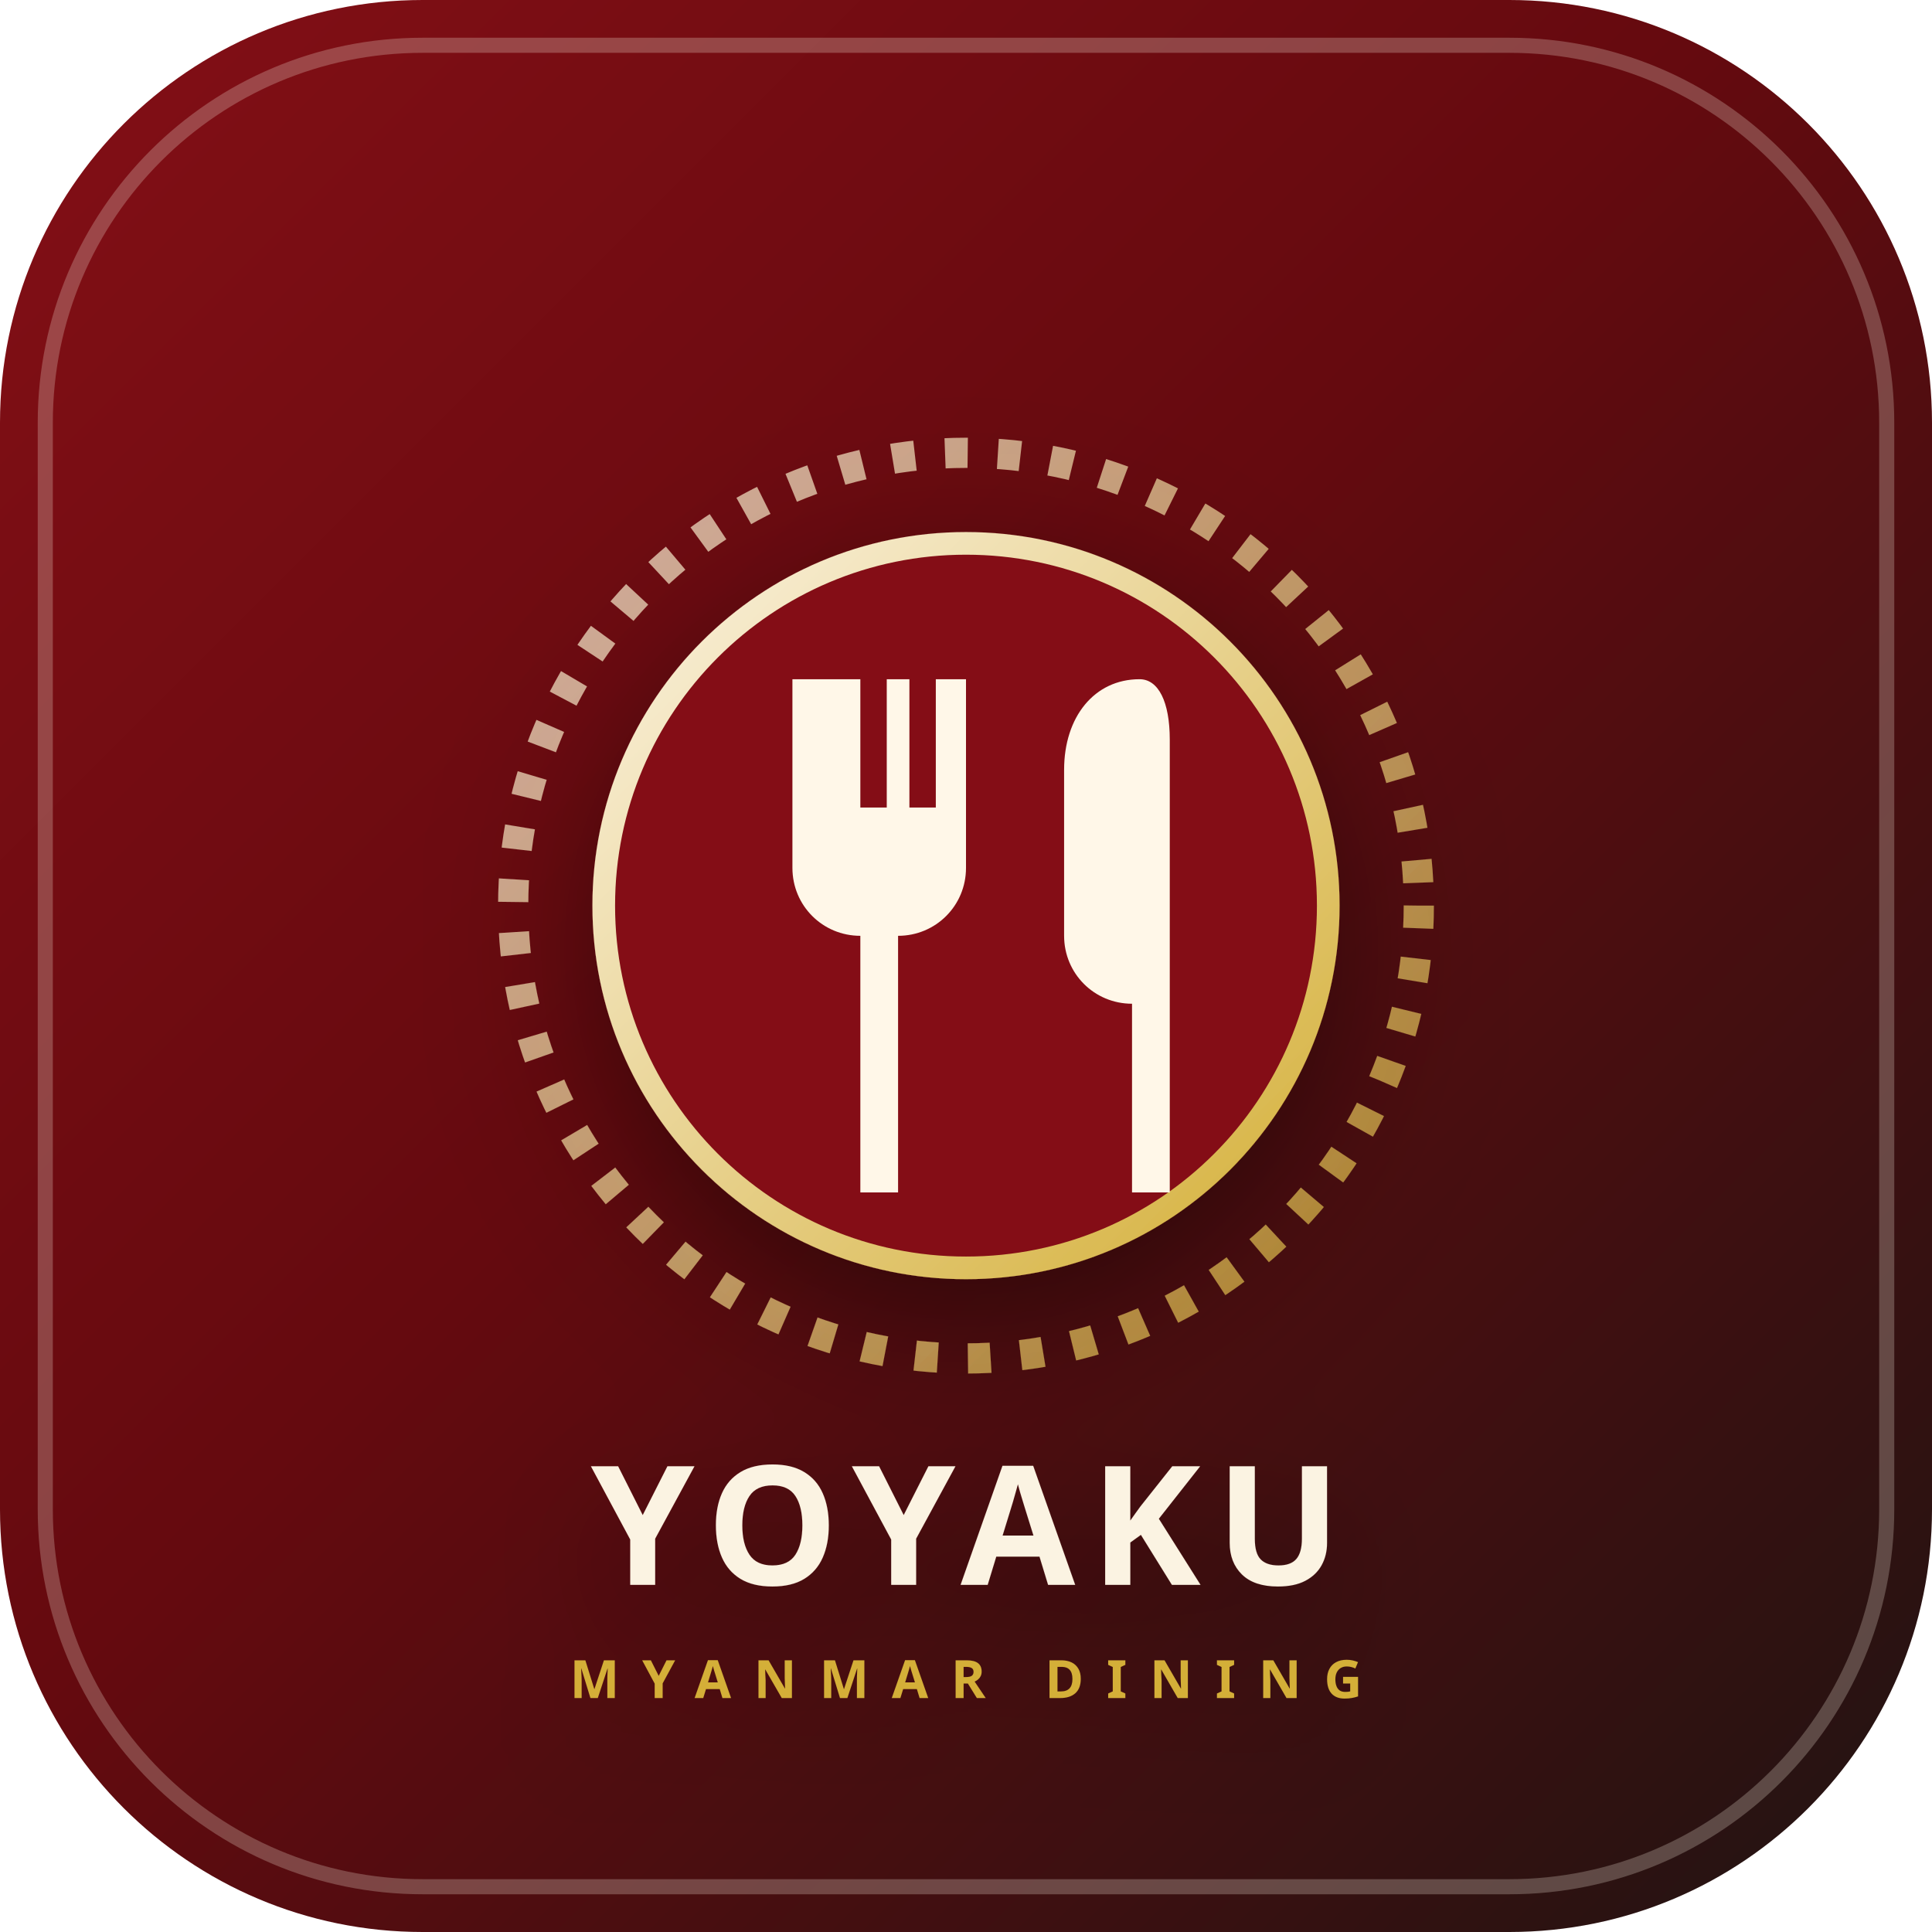
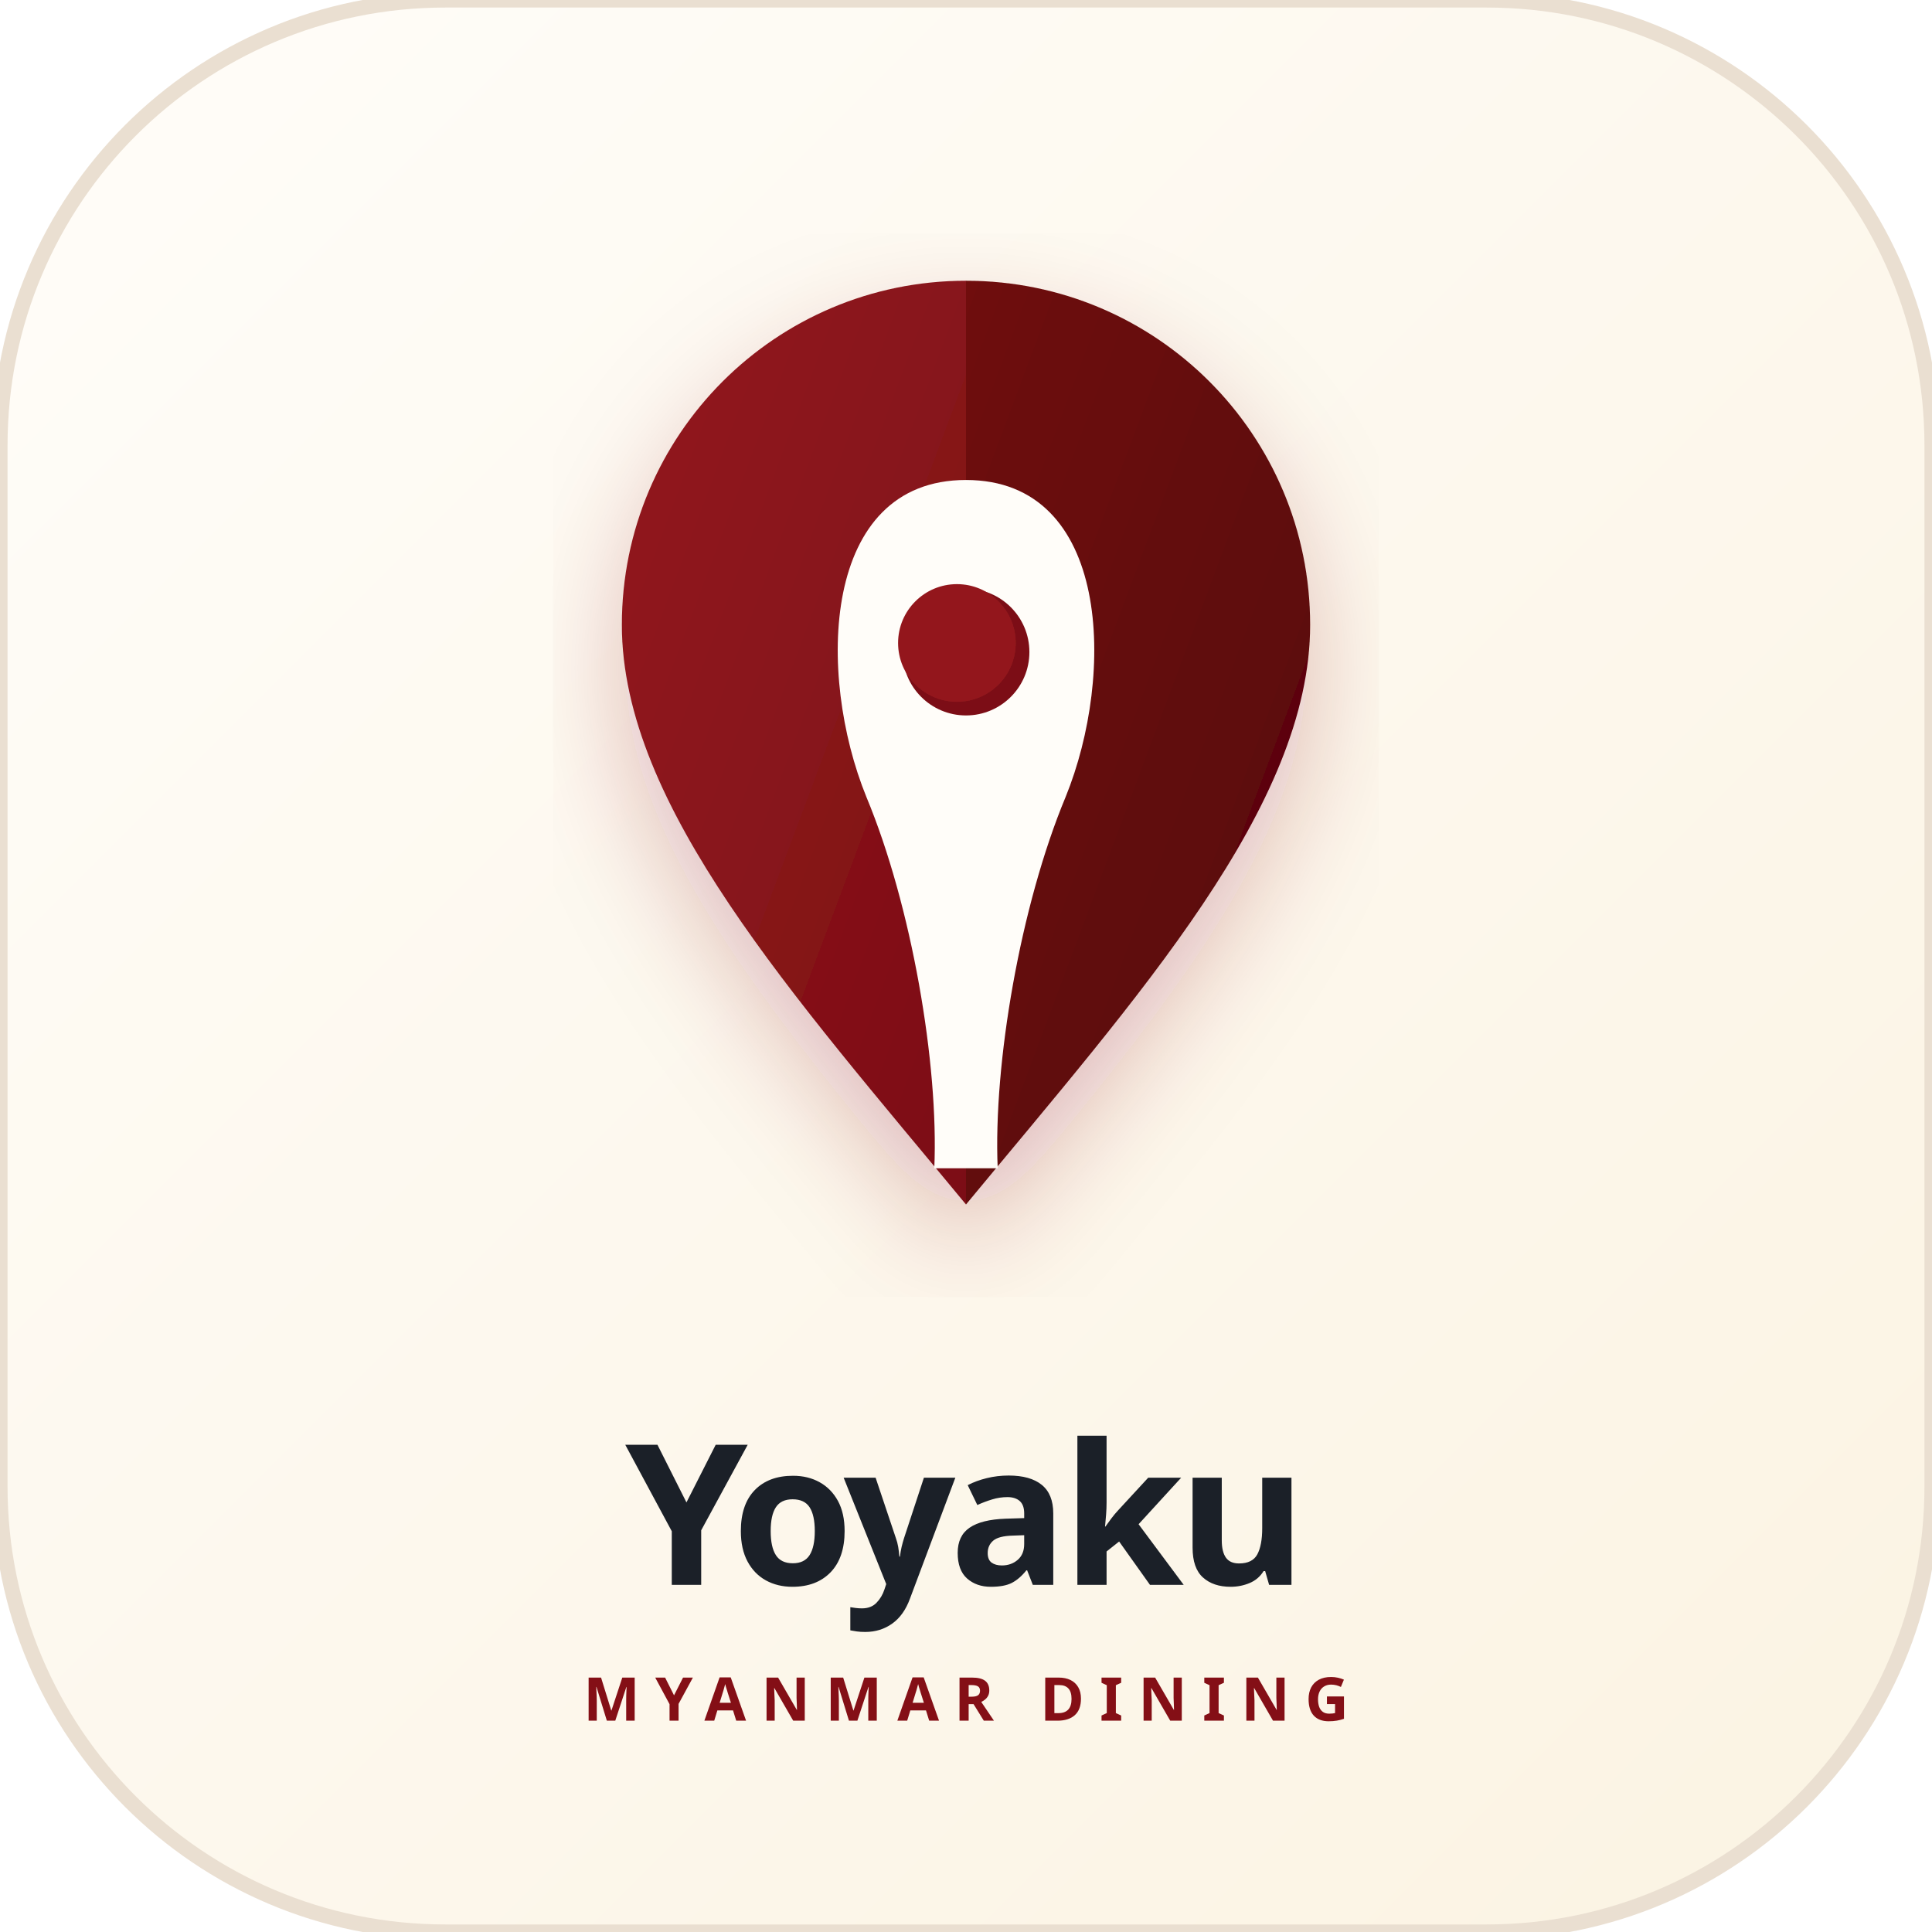
- <svg xmlns="http://www.w3.org/2000/svg" viewBox="0 0 512 512" width="512" height="512">
+ <svg xmlns="http://www.w3.org/2000/svg" viewBox="0 0 512 512" width="512" height="512" fill="none">
  <defs>
-     <linearGradient id="yoyakuBg512" x1="0%" y1="0%" x2="100%" y2="100%">
-       <stop offset="0%" stop-color="#840f16" />
-       <stop offset="45%" stop-color="#650a0f" />
-       <stop offset="100%" stop-color="#1f1412" />
+     <linearGradient id="iconBg512" x1="0%" y1="0%" x2="100%" y2="100%">
+       <stop offset="0%" stop-color="#FFFDF9" />
+       <stop offset="100%" stop-color="#FBF3E2" />
    </linearGradient>
-     <linearGradient id="goldAcc512" x1="0%" y1="0%" x2="100%" y2="100%">
-       <stop offset="0%" stop-color="#FBF3E2" />
-       <stop offset="100%" stop-color="#D4AF37" />
+     <linearGradient id="pinLeft512" x1="0%" y1="0%" x2="100%" y2="100%">
+       <stop offset="0%" stop-color="#93181F" />
+       <stop offset="100%" stop-color="#7C0E15" />
    </linearGradient>
-     <filter id="shadow512" x="-10%" y="-10%" width="120%" height="120%">
-       <feDropShadow dx="0" dy="12" stdDeviation="16" flood-color="#000000" flood-opacity="0.4" />
+     <linearGradient id="pinRight512" x1="0%" y1="0%" x2="100%" y2="100%">
+       <stop offset="0%" stop-color="#6F0A11" />
+       <stop offset="100%" stop-color="#55050A" />
+     </linearGradient>
+     <filter id="dropShadow512" x="-10%" y="-10%" width="120%" height="120%">
+       <feDropShadow dx="0" dy="10" stdDeviation="12" flood-color="#840f16" flood-opacity="0.25" />
    </filter>
  </defs>
-   <rect width="512" height="512" rx="112" fill="url(#yoyakuBg512)" />
-   <rect x="12" y="12" width="488" height="488" rx="100" fill="none" stroke="rgba(251, 243, 226, 0.25)" stroke-width="4" />
-   <g filter="url(#shadow512)">
-     <circle cx="256" cy="240" r="120" fill="none" stroke="url(#goldAcc512)" stroke-width="8" stroke-dasharray="6 8" opacity="0.7" />
-     <circle cx="256" cy="240" r="96" fill="#840f16" stroke="url(#goldAcc512)" stroke-width="6" />
-     <path d="M210 180 v50 c0 10 8 18 18 18 v68 h10 v-68 c10 0 18-8 18-18 v-50 h-8 v34 h-7 v-34 h-6 v34 h-7 v-34 z" fill="#FFF7E8" />
-     <path d="M302 180 c-12 0 -20 10 -20 24 v44 c0 10 8 18 18 18 v50 h10 v-120 c0 -10 -3 -16 -8 -16 z" fill="#FFF7E8" />
-     <text x="256" y="420" text-anchor="middle" font-family="Plus Jakarta Sans, sans-serif" font-size="44" font-weight="900" fill="#FBF3E2" letter-spacing="4">YOYAKU</text>
-     <text x="256" y="450" text-anchor="middle" font-family="Plus Jakarta Sans, sans-serif" font-size="14" font-weight="700" fill="#D4AF37" letter-spacing="6">MYANMAR DINING</text>
+   <rect width="512" height="512" rx="118" fill="url(#iconBg512)" stroke="#EADFD1" stroke-width="4" />
+   <g transform="translate(136, 60) scale(1.2)" filter="url(#dropShadow512)">
+     <path d="M 100 12 C 58 12 24 46 24 88 C 24 128 62 170 100 216 L 100 12 Z" fill="url(#pinLeft512)" />
+     <path d="M 100 12 L 100 216 C 138 170 176 128 176 88 C 176 46 142 12 100 12 Z" fill="url(#pinRight512)" />
+     <path d="       M 93 208       C 94 185 88 150 78 126       C 67 99 68 56 100 56       C 132 56 133 99 122 126       C 112 150 106 185 107 208       Z" fill="#FFFDF9" />
+     <circle cx="100" cy="94" r="14" fill="#7C0E15" />
+     <circle cx="98" cy="92" r="13" fill="#93181F" />
  </g>
+   <text x="256" y="420" text-anchor="middle" font-family="'Plus Jakarta Sans', system-ui, sans-serif" font-size="52" font-weight="900" fill="#1B2028" letter-spacing="-0.03em">
+     Yoyaku
+   </text>
+   <text x="256" y="456" text-anchor="middle" font-family="'Plus Jakarta Sans', system-ui, sans-serif" font-size="16" font-weight="700" fill="#840f16" letter-spacing="4">
+     MYANMAR DINING
+   </text>
</svg>
